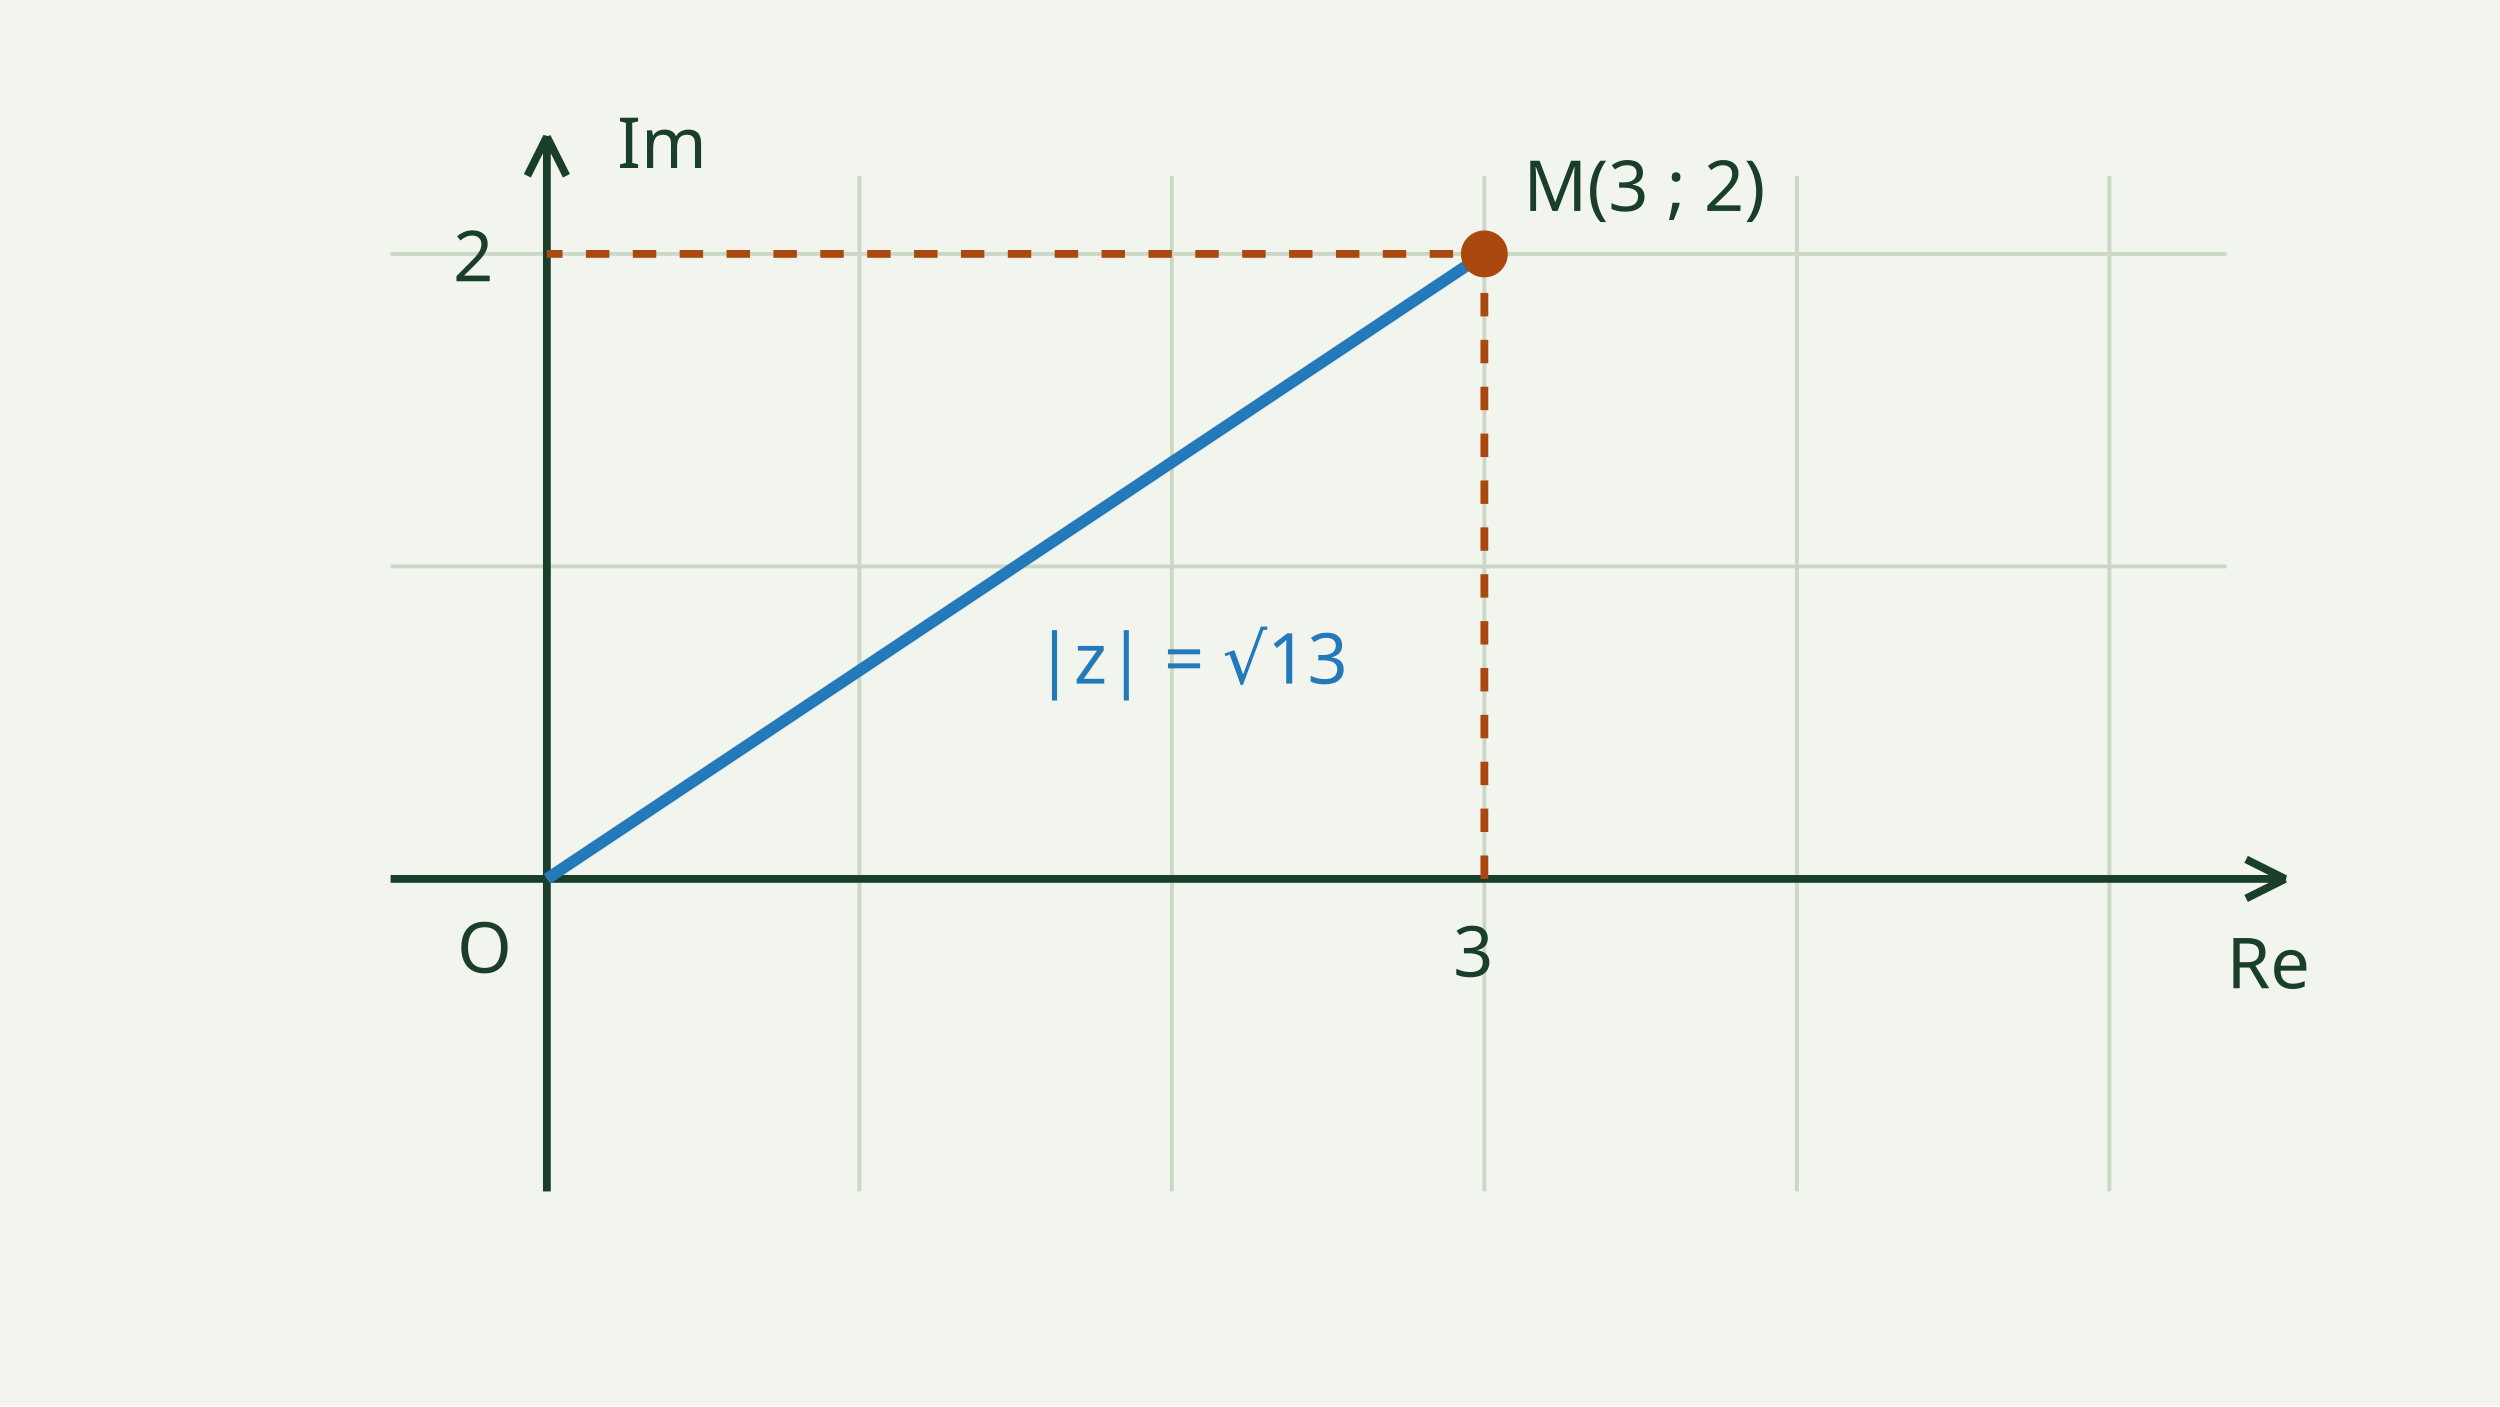
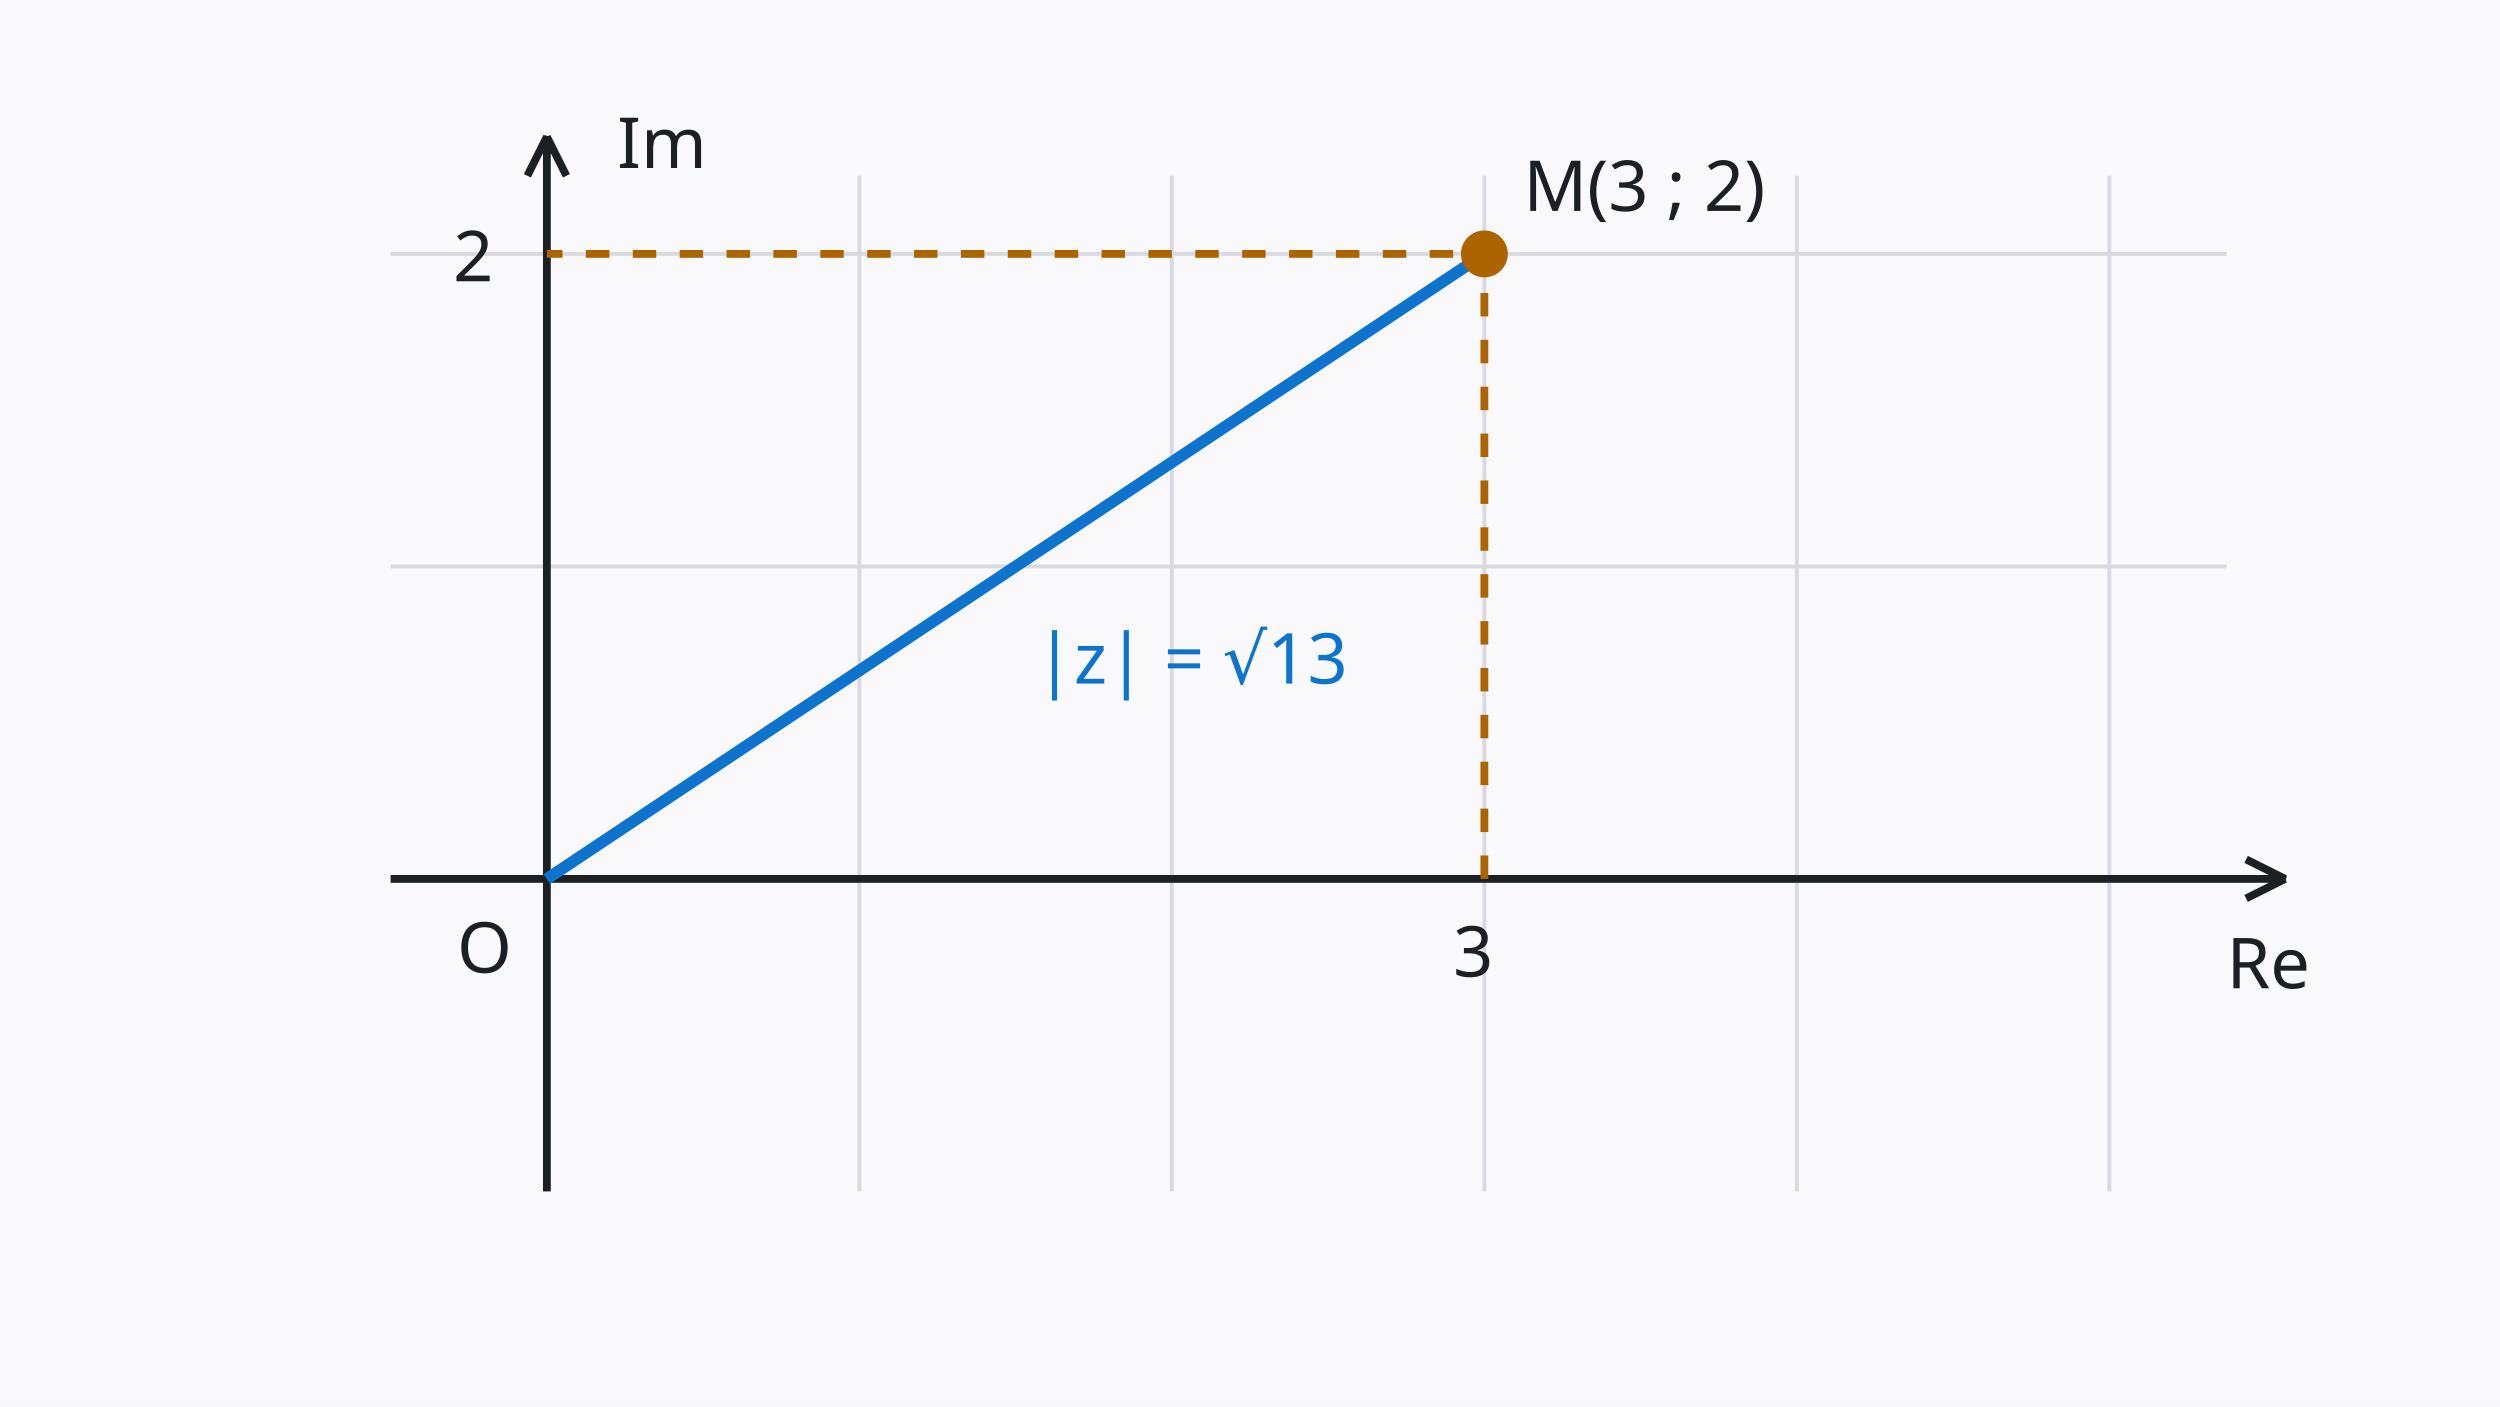
<svg xmlns="http://www.w3.org/2000/svg" viewBox="0 0 640 360" role="img" aria-labelledby="title desc">
-   <rect width="640" height="360" fill="#f2f5ed" />
-   <g stroke="#cbd8c6" stroke-width="1">
+   <rect width="640" height="360" fill="#f9f9fb" />
+   <g stroke="#d9d9e0" stroke-width="1">
    <path d="M140 45V305M220 45V305M300 45V305M380 45V305M460 45V305M540 45V305M100 65H570M100 145H570M100 225H570" />
  </g>
-   <g stroke="#193e2a" stroke-width="2" fill="none">
+   <g stroke="#1c2024" stroke-width="2" fill="none">
    <path d="M100 225H585l-10-5m10 5-10 5M140 305V35l-5 10m5-10 5 10" />
-     <path d="M140 225L380 65" stroke="#2479ba" stroke-width="3" />
-     <path d="M380 225V65H140" stroke="#aa4810" stroke-dasharray="6 6" />
+     <path d="M140 225L380 65" stroke="#0d74ce" stroke-width="3" />
+     <path d="M380 225V65H140" stroke="#ab6400" stroke-dasharray="6 6" />
  </g>
-   <circle cx="380" cy="65" r="6" fill="#aa4810" />
-   <g font-family="system-ui,sans-serif" font-size="18" fill="#193e2a">
+   <circle cx="380" cy="65" r="6" fill="#ab6400" />
+   <g font-family="system-ui,sans-serif" font-size="18" fill="#1c2024">
    <text x="117" y="249">O</text>
    <text x="372" y="250">3</text>
    <text x="116" y="72">2</text>
    <text x="390" y="54">M(3 ; 2)</text>
    <text x="570" y="253">Re</text>
    <text x="158" y="43">Im</text>
-     <text x="265" y="175" fill="#2479ba">|z| = √13</text>
+     <text x="265" y="175" fill="#0d74ce">|z| = √13</text>
  </g>
</svg>
